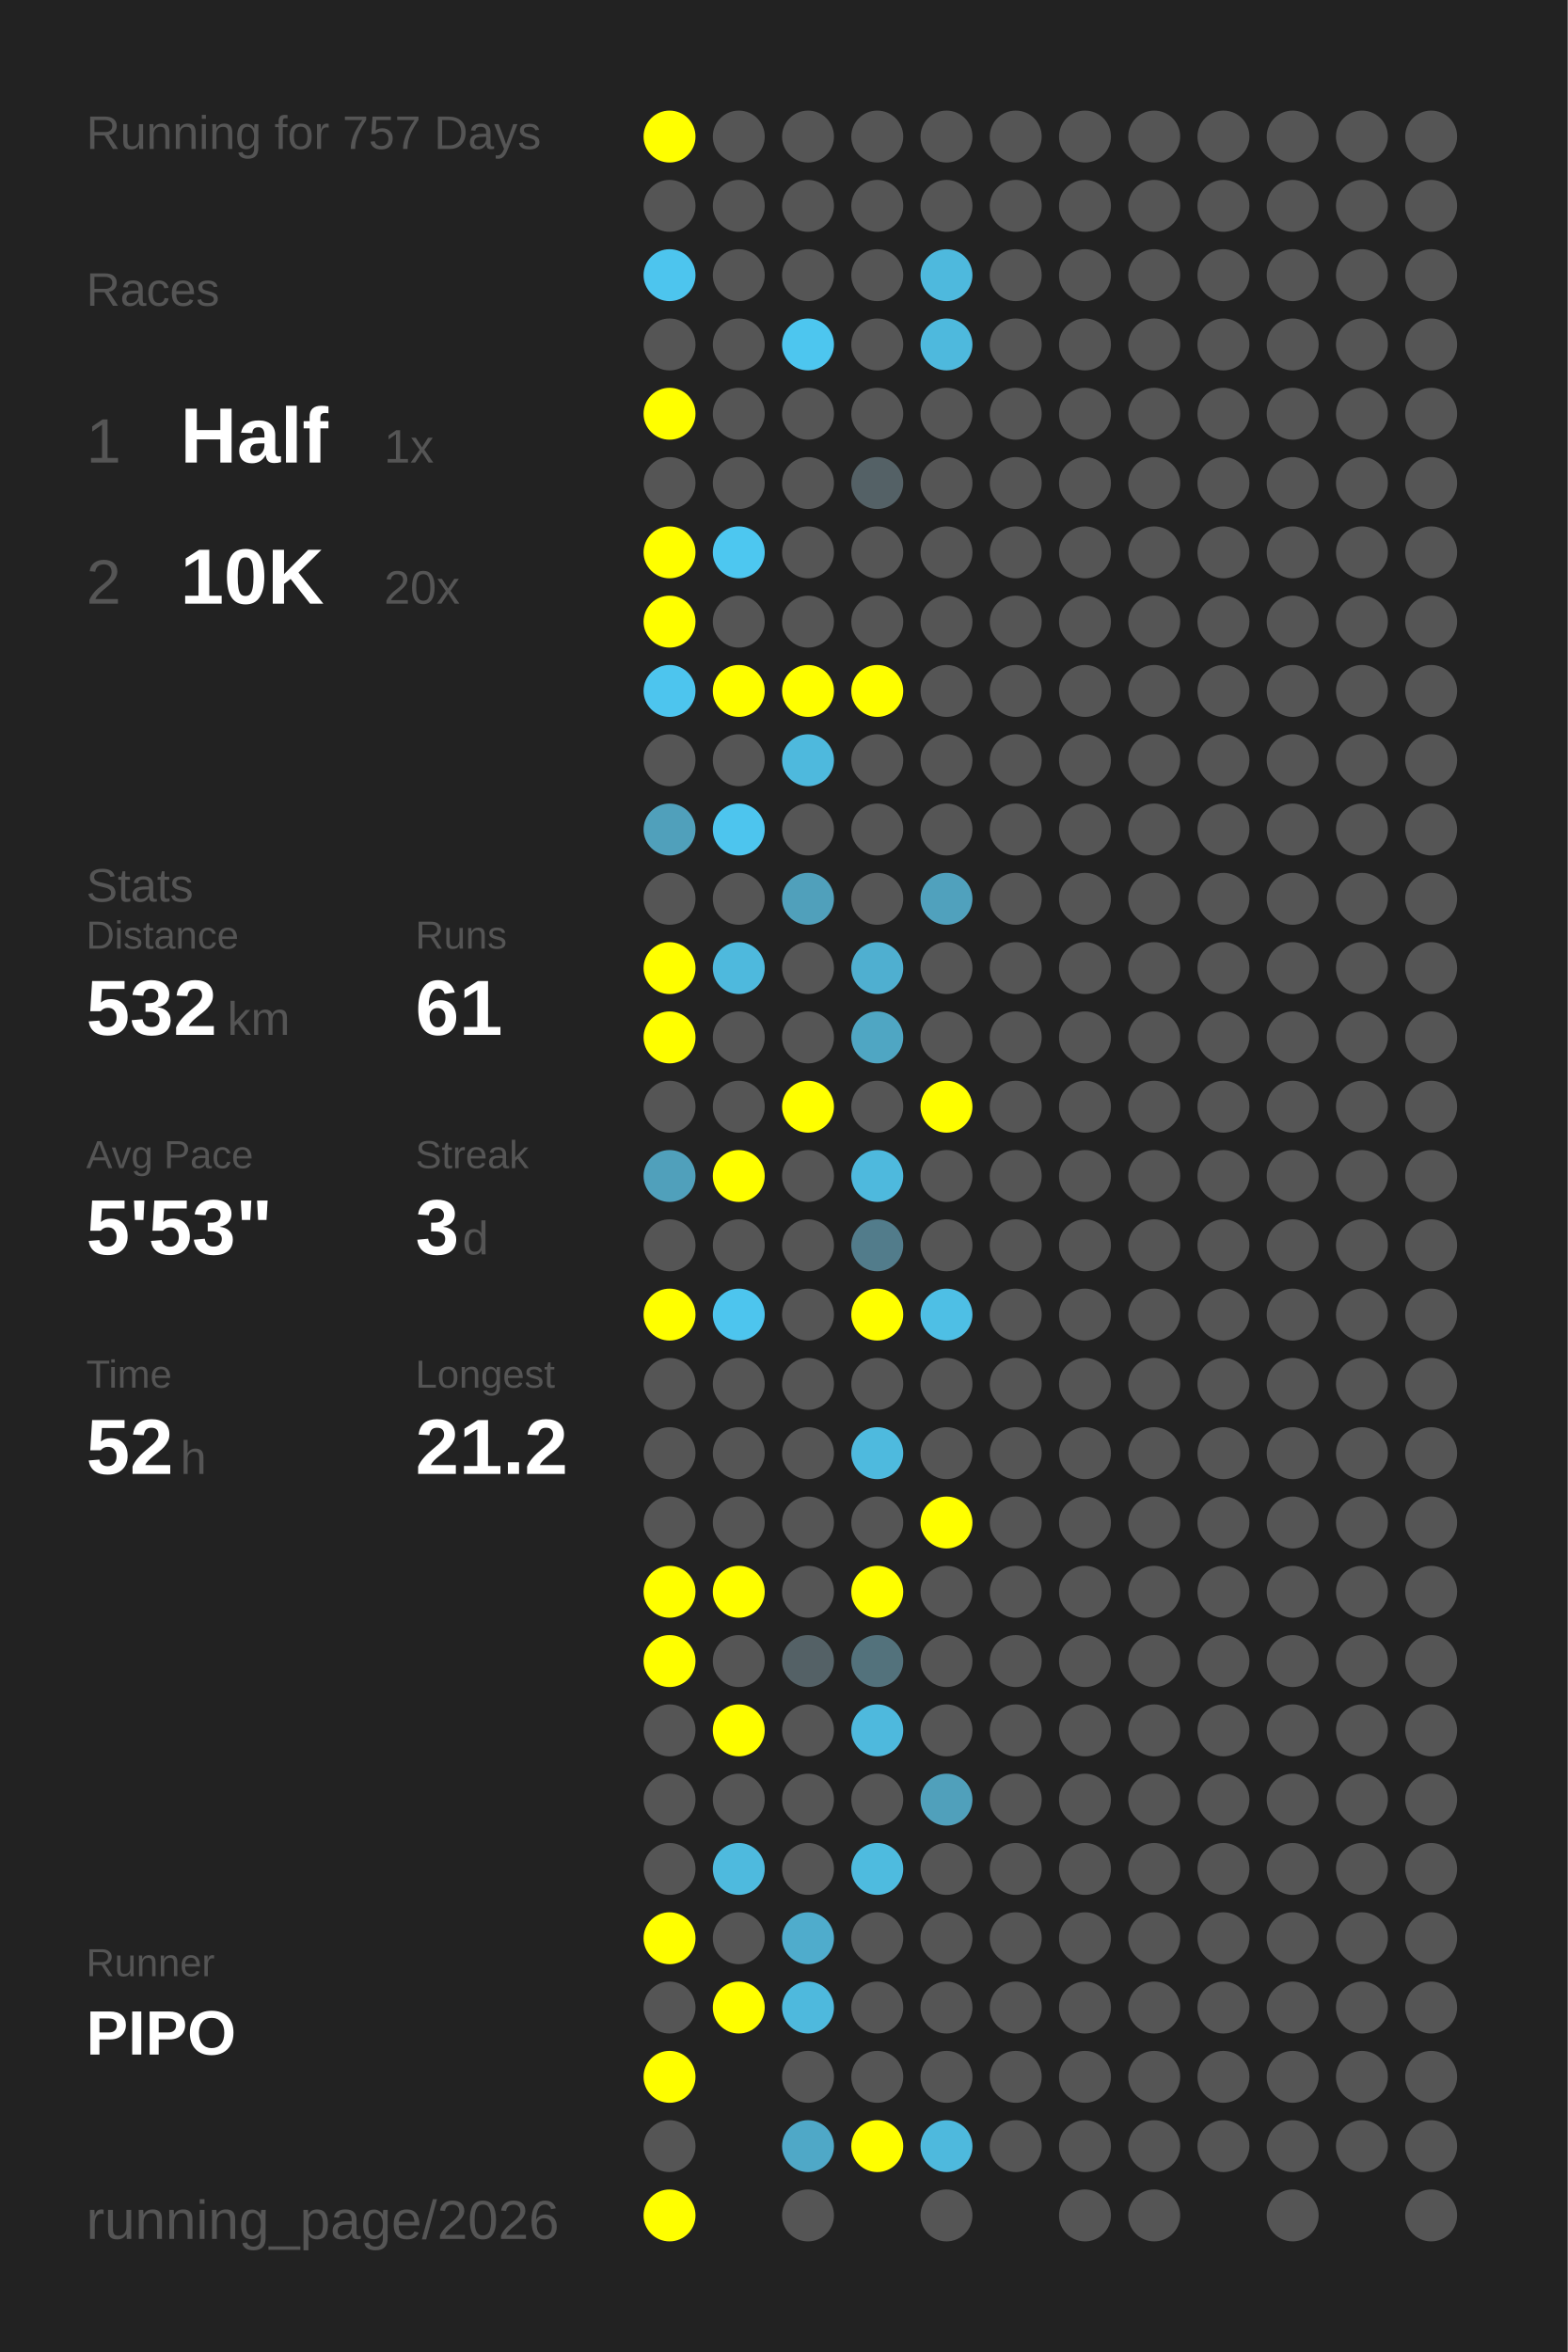
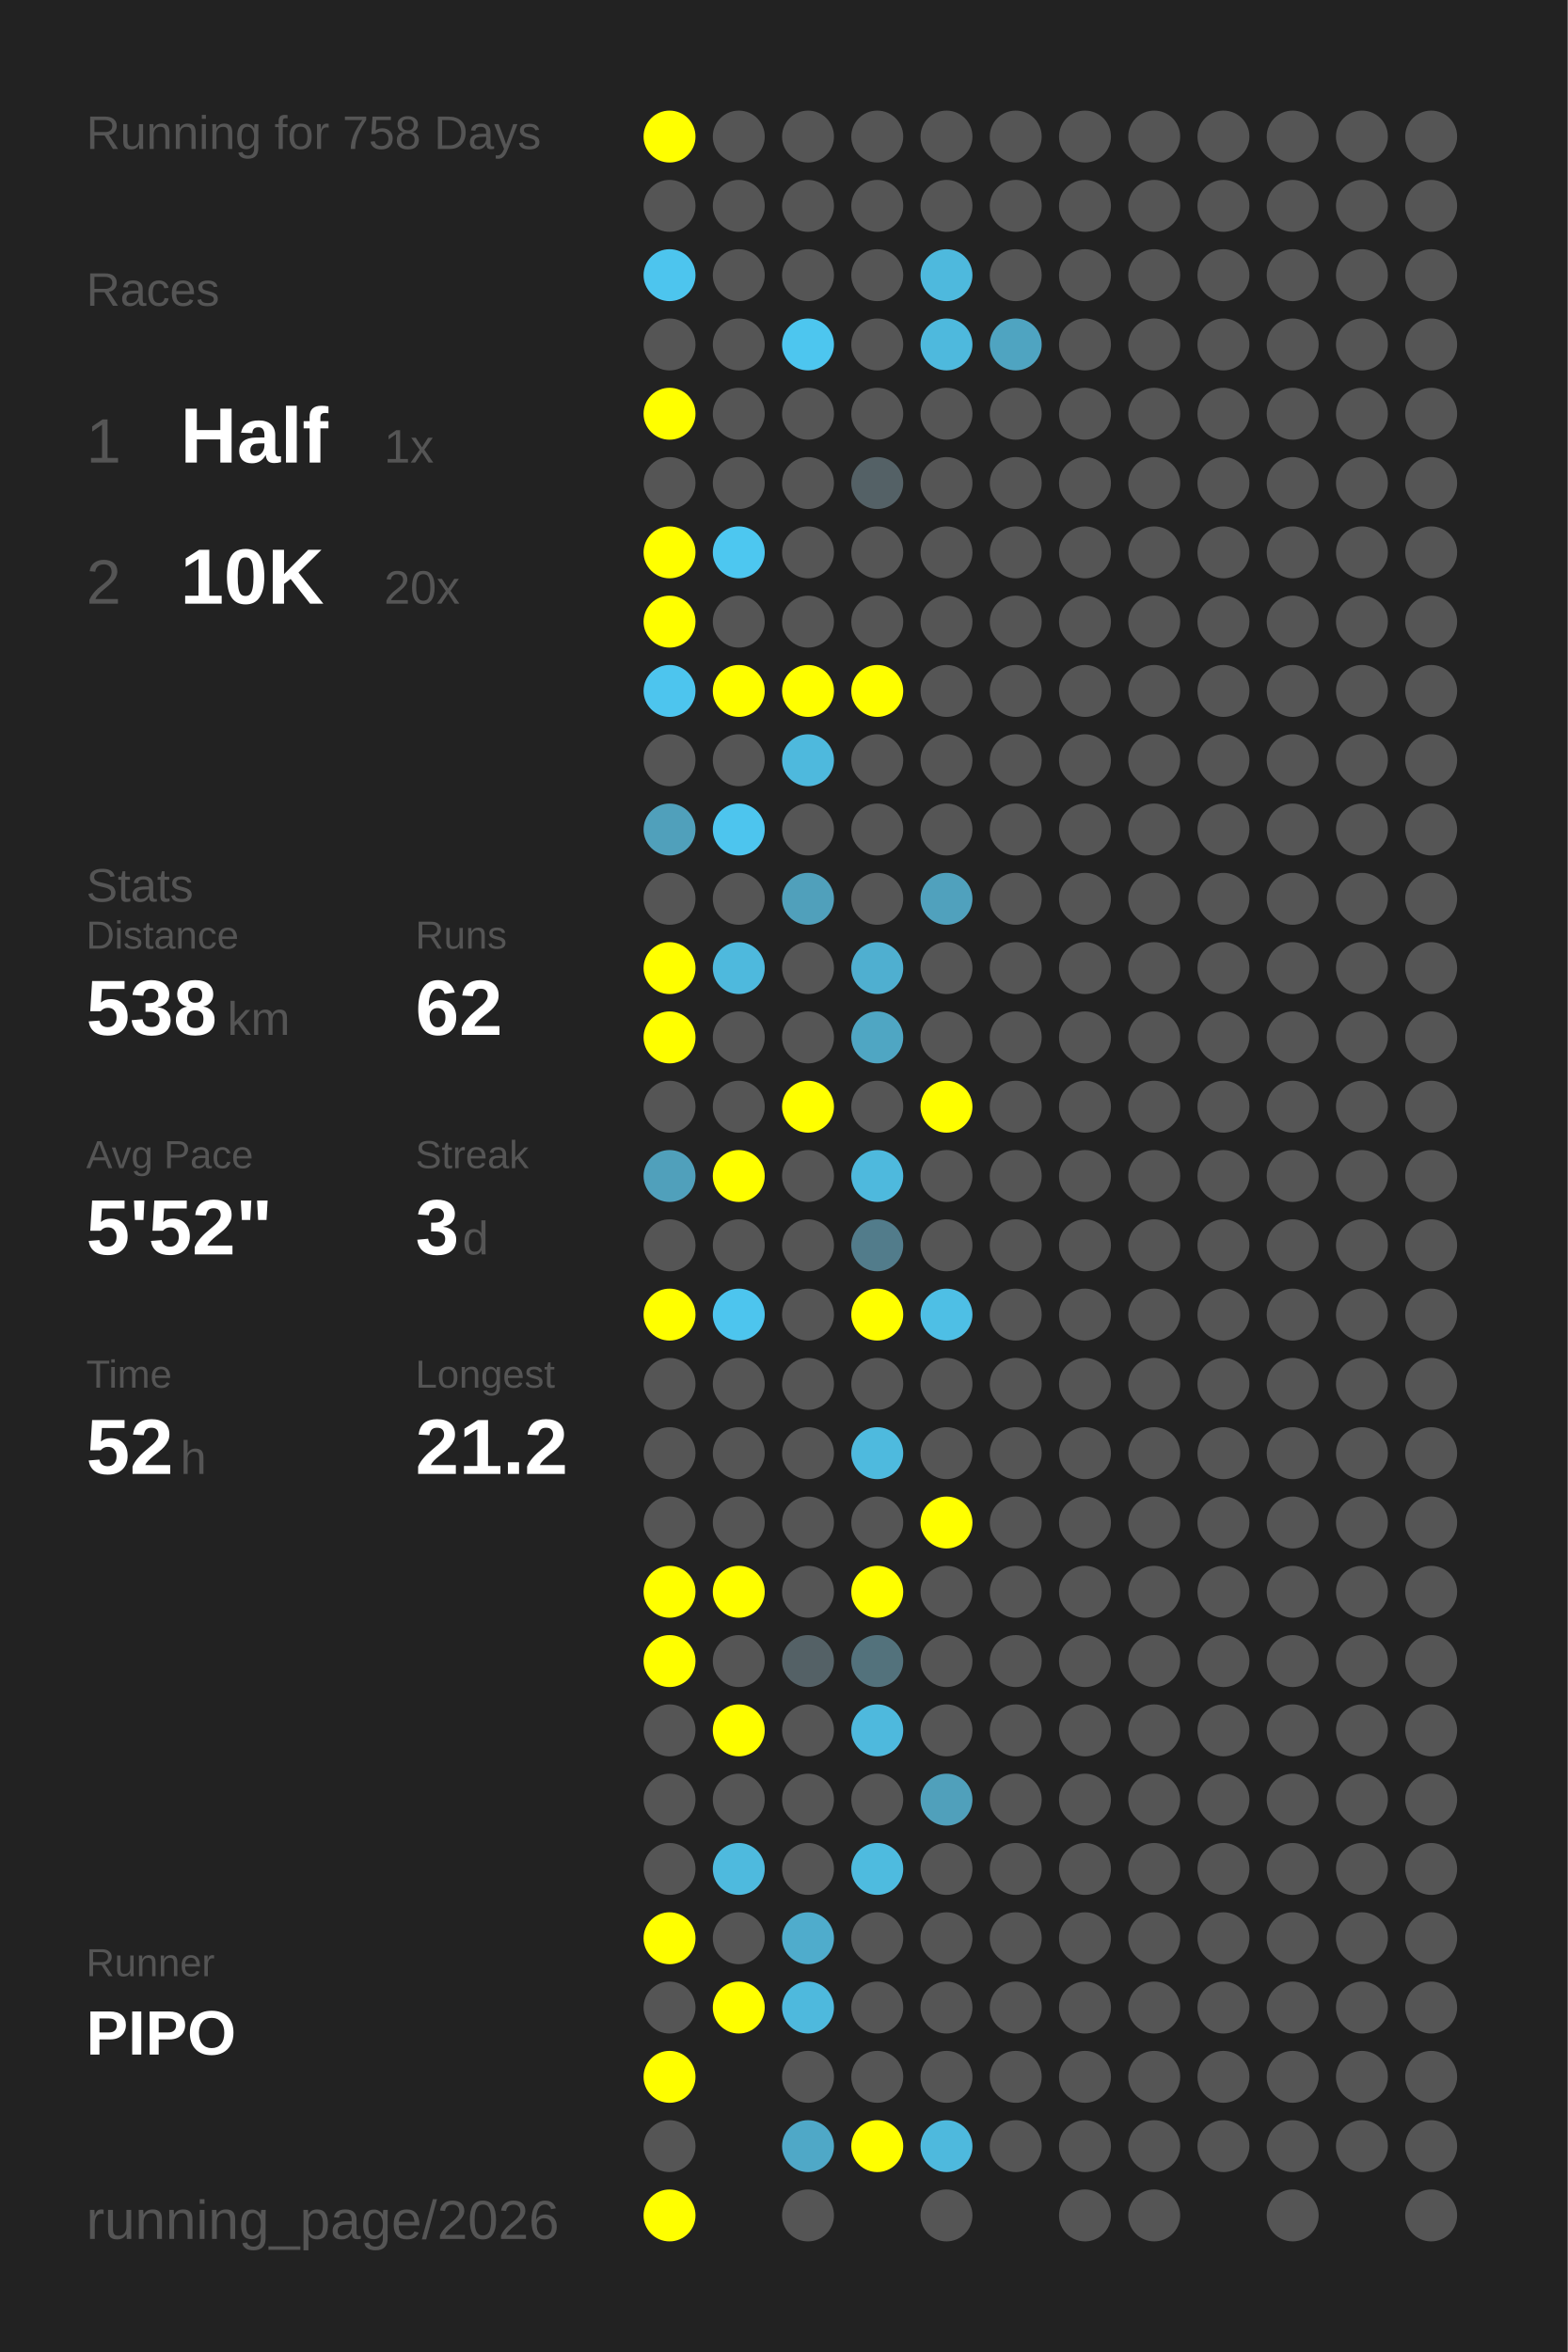
<svg xmlns="http://www.w3.org/2000/svg" baseProfile="full" height="300mm" version="1.1" viewBox="0,0,200,300" width="200mm">
  <defs />
  <rect fill="#222222" height="300" width="200" x="0" y="0" />
-   <text fill="#555555" style="font-size:6px; font-family:Arial;" x="11" y="19">Running for 757 Days</text>
+   <text fill="#555555" style="font-size:6px; font-family:Arial;" x="11" y="19">Running for 758 Days</text>
  <text fill="#555555" style="font-size:6px; font-family:Arial;" x="11" y="39">Races</text>
  <text fill="#555555" style="font-size:8px; font-family:Arial;" x="11" y="59">1</text>
  <text fill="#FFFFFF" style="font-size:10px; font-family:Arial; font-weight:bold;" x="23" y="59">Half</text>
  <text fill="#555555" style="font-size:6px; font-family:Arial;" x="49" y="59">1x</text>
  <text fill="#555555" style="font-size:8px; font-family:Arial;" x="11" y="77">2</text>
  <text fill="#FFFFFF" style="font-size:10px; font-family:Arial; font-weight:bold;" x="23" y="77">10K</text>
  <text fill="#555555" style="font-size:6px; font-family:Arial;" x="49" y="77">20x</text>
  <text fill="#555555" style="font-size:6px; font-family:Arial;" x="11" y="115">Stats</text>
  <text fill="#555555" style="font-size:5px; font-family:Arial;" x="11" y="121">Distance</text>
-   <text fill="#FFFFFF" style="font-size:10px; font-family:Arial; font-weight:bold;" x="11" y="132">532</text>
+   <text fill="#FFFFFF" style="font-size:10px; font-family:Arial; font-weight:bold;" x="11" y="132">538</text>
  <text fill="#555555" style="font-size:6px; font-family:Arial;" x="29" y="132">km</text>
  <text fill="#555555" style="font-size:5px; font-family:Arial;" x="53" y="121">Runs</text>
-   <text fill="#FFFFFF" style="font-size:10px; font-family:Arial; font-weight:bold;" x="53" y="132">61</text>
+   <text fill="#FFFFFF" style="font-size:10px; font-family:Arial; font-weight:bold;" x="53" y="132">62</text>
  <text fill="#555555" style="font-size:5px; font-family:Arial;" x="11" y="149">Avg Pace</text>
-   <text fill="#FFFFFF" style="font-size:10px; font-family:Arial; font-weight:bold;" x="11" y="160">5'53"</text>
+   <text fill="#FFFFFF" style="font-size:10px; font-family:Arial; font-weight:bold;" x="11" y="160">5'52"</text>
  <text fill="#555555" style="font-size:5px; font-family:Arial;" x="53" y="149">Streak</text>
  <text fill="#FFFFFF" style="font-size:10px; font-family:Arial; font-weight:bold;" x="53" y="160">3</text>
  <text fill="#555555" style="font-size:6px; font-family:Arial;" x="59" y="160">d</text>
  <text fill="#555555" style="font-size:5px; font-family:Arial;" x="11" y="177">Time</text>
  <text fill="#FFFFFF" style="font-size:10px; font-family:Arial; font-weight:bold;" x="11" y="188">52</text>
  <text fill="#555555" style="font-size:6px; font-family:Arial;" x="23" y="188">h</text>
  <text fill="#555555" style="font-size:5px; font-family:Arial;" x="53" y="177">Longest</text>
  <text fill="#FFFFFF" style="font-size:10px; font-family:Arial; font-weight:bold;" x="53" y="188">21.2</text>
  <text fill="#555555" style="font-size:5px; font-family:Arial;" x="11" y="252.065">Runner</text>
  <text fill="#FFFFFF" style="font-size:8px; font-family:Arial; font-weight:bold;" x="11" y="262.065">PIPO</text>
  <text fill="#555555" style="font-size:7px; font-family:Arial;" x="11" y="285.581">running_page/2026</text>
  <circle cx="85.417" cy="17.419" fill="#FFFF00" r="3.312" />
  <circle cx="85.417" cy="26.258" fill="#555555" r="3.312" />
  <circle cx="85.417" cy="35.097" fill="#4dc5ee" r="3.312" />
  <circle cx="85.417" cy="43.935" fill="#555555" r="3.312" />
  <circle cx="85.417" cy="52.774" fill="#FFFF00" r="3.312" />
  <circle cx="85.417" cy="61.613" fill="#555555" r="3.312" />
  <circle cx="85.417" cy="70.452" fill="#FFFF00" r="3.312" />
  <circle cx="85.417" cy="79.29" fill="#FFFF00" r="3.312" />
  <circle cx="85.417" cy="88.129" fill="#4dc5ee" r="3.312" />
  <circle cx="85.417" cy="96.968" fill="#555555" r="3.312" />
  <circle cx="85.417" cy="105.806" fill="#50a0bb" r="3.312" />
  <circle cx="85.417" cy="114.645" fill="#555555" r="3.312" />
  <circle cx="85.417" cy="123.484" fill="#FFFF00" r="3.312" />
  <circle cx="85.417" cy="132.323" fill="#FFFF00" r="3.312" />
  <circle cx="85.417" cy="141.161" fill="#555555" r="3.312" />
  <circle cx="85.417" cy="150" fill="#50a0bb" r="3.312" />
  <circle cx="85.417" cy="158.839" fill="#555555" r="3.312" />
  <circle cx="85.417" cy="167.677" fill="#FFFF00" r="3.312" />
  <circle cx="85.417" cy="176.516" fill="#555555" r="3.312" />
  <circle cx="85.417" cy="185.355" fill="#555555" r="3.312" />
  <circle cx="85.417" cy="194.194" fill="#555555" r="3.312" />
  <circle cx="85.417" cy="203.032" fill="#FFFF00" r="3.312" />
  <circle cx="85.417" cy="211.871" fill="#FFFF00" r="3.312" />
  <circle cx="85.417" cy="220.71" fill="#555555" r="3.312" />
  <circle cx="85.417" cy="229.548" fill="#555555" r="3.312" />
  <circle cx="85.417" cy="238.387" fill="#555555" r="3.312" />
  <circle cx="85.417" cy="247.226" fill="#FFFF00" r="3.312" />
  <circle cx="85.417" cy="256.065" fill="#555555" r="3.312" />
  <circle cx="85.417" cy="264.903" fill="#FFFF00" r="3.312" />
  <circle cx="85.417" cy="273.742" fill="#555555" r="3.312" />
  <circle cx="85.417" cy="282.581" fill="#FFFF00" r="3.312" />
  <circle cx="94.25" cy="17.419" fill="#555555" r="3.312" />
  <circle cx="94.25" cy="26.258" fill="#555555" r="3.312" />
  <circle cx="94.25" cy="35.097" fill="#555555" r="3.312" />
  <circle cx="94.25" cy="43.935" fill="#555555" r="3.312" />
  <circle cx="94.25" cy="52.774" fill="#555555" r="3.312" />
  <circle cx="94.25" cy="61.613" fill="#555555" r="3.312" />
  <circle cx="94.25" cy="70.452" fill="#4dc7f0" r="3.312" />
  <circle cx="94.25" cy="79.29" fill="#555555" r="3.312" />
  <circle cx="94.25" cy="88.129" fill="#FFFF00" r="3.312" />
  <circle cx="94.25" cy="96.968" fill="#555555" r="3.312" />
  <circle cx="94.25" cy="105.806" fill="#4dc5ee" r="3.312" />
  <circle cx="94.25" cy="114.645" fill="#555555" r="3.312" />
  <circle cx="94.25" cy="123.484" fill="#4eb9dd" r="3.312" />
  <circle cx="94.25" cy="132.323" fill="#555555" r="3.312" />
  <circle cx="94.25" cy="141.161" fill="#555555" r="3.312" />
  <circle cx="94.25" cy="150" fill="#FFFF00" r="3.312" />
  <circle cx="94.25" cy="158.839" fill="#555555" r="3.312" />
  <circle cx="94.25" cy="167.677" fill="#4dc5ee" r="3.312" />
  <circle cx="94.25" cy="176.516" fill="#555555" r="3.312" />
  <circle cx="94.25" cy="185.355" fill="#555555" r="3.312" />
  <circle cx="94.25" cy="194.194" fill="#555555" r="3.312" />
  <circle cx="94.25" cy="203.032" fill="#FFFF00" r="3.312" />
  <circle cx="94.25" cy="211.871" fill="#555555" r="3.312" />
  <circle cx="94.25" cy="220.71" fill="#FFFF00" r="3.312" />
  <circle cx="94.25" cy="229.548" fill="#555555" r="3.312" />
  <circle cx="94.25" cy="238.387" fill="#4ebade" r="3.312" />
  <circle cx="94.25" cy="247.226" fill="#555555" r="3.312" />
  <circle cx="94.25" cy="256.065" fill="#FFFF00" r="3.312" />
  <circle cx="103.083" cy="17.419" fill="#555555" r="3.312" />
  <circle cx="103.083" cy="26.258" fill="#555555" r="3.312" />
  <circle cx="103.083" cy="35.097" fill="#555555" r="3.312" />
  <circle cx="103.083" cy="43.935" fill="#4dc6ef" r="3.312" />
  <circle cx="103.083" cy="52.774" fill="#555555" r="3.312" />
  <circle cx="103.083" cy="61.613" fill="#555555" r="3.312" />
  <circle cx="103.083" cy="70.452" fill="#555555" r="3.312" />
  <circle cx="103.083" cy="79.29" fill="#555555" r="3.312" />
  <circle cx="103.083" cy="88.129" fill="#FFFF00" r="3.312" />
  <circle cx="103.083" cy="96.968" fill="#4eb9dd" r="3.312" />
  <circle cx="103.083" cy="105.806" fill="#555555" r="3.312" />
  <circle cx="103.083" cy="114.645" fill="#50a0bb" r="3.312" />
  <circle cx="103.083" cy="123.484" fill="#555555" r="3.312" />
  <circle cx="103.083" cy="132.323" fill="#555555" r="3.312" />
  <circle cx="103.083" cy="141.161" fill="#FFFF00" r="3.312" />
  <circle cx="103.083" cy="150" fill="#555555" r="3.312" />
  <circle cx="103.083" cy="158.839" fill="#555555" r="3.312" />
  <circle cx="103.083" cy="167.677" fill="#555555" r="3.312" />
  <circle cx="103.083" cy="176.516" fill="#555555" r="3.312" />
  <circle cx="103.083" cy="185.355" fill="#555555" r="3.312" />
  <circle cx="103.083" cy="194.194" fill="#555555" r="3.312" />
  <circle cx="103.083" cy="203.032" fill="#555555" r="3.312" />
  <circle cx="103.083" cy="211.871" fill="#546166" r="3.312" />
  <circle cx="103.083" cy="220.71" fill="#555555" r="3.312" />
  <circle cx="103.083" cy="229.548" fill="#555555" r="3.312" />
  <circle cx="103.083" cy="238.387" fill="#555555" r="3.312" />
  <circle cx="103.083" cy="247.226" fill="#4faccc" r="3.312" />
  <circle cx="103.083" cy="256.065" fill="#4eb9dd" r="3.312" />
  <circle cx="103.083" cy="264.903" fill="#555555" r="3.312" />
  <circle cx="103.083" cy="273.742" fill="#4fa8c7" r="3.312" />
  <circle cx="103.083" cy="282.581" fill="#555555" r="3.312" />
  <circle cx="111.917" cy="17.419" fill="#555555" r="3.312" />
  <circle cx="111.917" cy="26.258" fill="#555555" r="3.312" />
  <circle cx="111.917" cy="35.097" fill="#555555" r="3.312" />
  <circle cx="111.917" cy="43.935" fill="#555555" r="3.312" />
  <circle cx="111.917" cy="52.774" fill="#555555" r="3.312" />
  <circle cx="111.917" cy="61.613" fill="#546166" r="3.312" />
  <circle cx="111.917" cy="70.452" fill="#555555" r="3.312" />
  <circle cx="111.917" cy="79.29" fill="#555555" r="3.312" />
  <circle cx="111.917" cy="88.129" fill="#FFFF00" r="3.312" />
  <circle cx="111.917" cy="96.968" fill="#555555" r="3.312" />
  <circle cx="111.917" cy="105.806" fill="#555555" r="3.312" />
  <circle cx="111.917" cy="114.645" fill="#555555" r="3.312" />
  <circle cx="111.917" cy="123.484" fill="#4fafd0" r="3.312" />
  <circle cx="111.917" cy="132.323" fill="#4fa6c3" r="3.312" />
  <circle cx="111.917" cy="141.161" fill="#555555" r="3.312" />
  <circle cx="111.917" cy="150" fill="#4eb9dd" r="3.312" />
  <circle cx="111.917" cy="158.839" fill="#527c8b" r="3.312" />
  <circle cx="111.917" cy="167.677" fill="#FFFF00" r="3.312" />
  <circle cx="111.917" cy="176.516" fill="#555555" r="3.312" />
  <circle cx="111.917" cy="185.355" fill="#4ebade" r="3.312" />
  <circle cx="111.917" cy="194.194" fill="#555555" r="3.312" />
  <circle cx="111.917" cy="203.032" fill="#FFFF00" r="3.312" />
  <circle cx="111.917" cy="211.871" fill="#53727c" r="3.312" />
  <circle cx="111.917" cy="220.71" fill="#4eb9dd" r="3.312" />
  <circle cx="111.917" cy="229.548" fill="#555555" r="3.312" />
  <circle cx="111.917" cy="238.387" fill="#4ebbdf" r="3.312" />
  <circle cx="111.917" cy="247.226" fill="#555555" r="3.312" />
  <circle cx="111.917" cy="256.065" fill="#555555" r="3.312" />
  <circle cx="111.917" cy="264.903" fill="#555555" r="3.312" />
  <circle cx="111.917" cy="273.742" fill="#FFFF00" r="3.312" />
  <circle cx="120.75" cy="17.419" fill="#555555" r="3.312" />
  <circle cx="120.75" cy="26.258" fill="#555555" r="3.312" />
  <circle cx="120.75" cy="35.097" fill="#4eb9dd" r="3.312" />
  <circle cx="120.75" cy="43.935" fill="#4eb9dd" r="3.312" />
  <circle cx="120.75" cy="52.774" fill="#555555" r="3.312" />
  <circle cx="120.75" cy="61.613" fill="#555555" r="3.312" />
  <circle cx="120.75" cy="70.452" fill="#555555" r="3.312" />
  <circle cx="120.75" cy="79.29" fill="#555555" r="3.312" />
  <circle cx="120.75" cy="88.129" fill="#555555" r="3.312" />
  <circle cx="120.75" cy="96.968" fill="#555555" r="3.312" />
  <circle cx="120.75" cy="105.806" fill="#555555" r="3.312" />
  <circle cx="120.75" cy="114.645" fill="#50a1bd" r="3.312" />
  <circle cx="120.75" cy="123.484" fill="#555555" r="3.312" />
  <circle cx="120.75" cy="132.323" fill="#555555" r="3.312" />
  <circle cx="120.75" cy="141.161" fill="#FFFF00" r="3.312" />
  <circle cx="120.75" cy="150" fill="#555555" r="3.312" />
  <circle cx="120.75" cy="158.839" fill="#555555" r="3.312" />
  <circle cx="120.75" cy="167.677" fill="#4ebfe5" r="3.312" />
  <circle cx="120.75" cy="176.516" fill="#555555" r="3.312" />
  <circle cx="120.75" cy="185.355" fill="#555555" r="3.312" />
  <circle cx="120.75" cy="194.194" fill="#FFFF00" r="3.312" />
  <circle cx="120.75" cy="203.032" fill="#555555" r="3.312" />
  <circle cx="120.75" cy="211.871" fill="#555555" r="3.312" />
  <circle cx="120.75" cy="220.71" fill="#555555" r="3.312" />
  <circle cx="120.75" cy="229.548" fill="#50a0bb" r="3.312" />
  <circle cx="120.75" cy="238.387" fill="#555555" r="3.312" />
  <circle cx="120.75" cy="247.226" fill="#555555" r="3.312" />
  <circle cx="120.75" cy="256.065" fill="#555555" r="3.312" />
  <circle cx="120.75" cy="264.903" fill="#555555" r="3.312" />
  <circle cx="120.75" cy="273.742" fill="#4eb9dd" r="3.312" />
  <circle cx="120.75" cy="282.581" fill="#555555" r="3.312" />
  <circle cx="129.583" cy="17.419" fill="#555555" r="3.312" />
  <circle cx="129.583" cy="26.258" fill="#555555" r="3.312" />
  <circle cx="129.583" cy="35.097" fill="#555555" r="3.312" />
-   <circle cx="129.583" cy="43.935" fill="#555555" r="3.312" />
+   <circle cx="129.583" cy="43.935" fill="#4fa4c1" r="3.312" />
  <circle cx="129.583" cy="52.774" fill="#555555" r="3.312" />
  <circle cx="129.583" cy="61.613" fill="#555555" r="3.312" />
  <circle cx="129.583" cy="70.452" fill="#555555" r="3.312" />
  <circle cx="129.583" cy="79.29" fill="#555555" r="3.312" />
  <circle cx="129.583" cy="88.129" fill="#555555" r="3.312" />
  <circle cx="129.583" cy="96.968" fill="#555555" r="3.312" />
  <circle cx="129.583" cy="105.806" fill="#555555" r="3.312" />
  <circle cx="129.583" cy="114.645" fill="#555555" r="3.312" />
  <circle cx="129.583" cy="123.484" fill="#555555" r="3.312" />
  <circle cx="129.583" cy="132.323" fill="#555555" r="3.312" />
  <circle cx="129.583" cy="141.161" fill="#555555" r="3.312" />
  <circle cx="129.583" cy="150" fill="#555555" r="3.312" />
  <circle cx="129.583" cy="158.839" fill="#555555" r="3.312" />
  <circle cx="129.583" cy="167.677" fill="#555555" r="3.312" />
  <circle cx="129.583" cy="176.516" fill="#555555" r="3.312" />
  <circle cx="129.583" cy="185.355" fill="#555555" r="3.312" />
  <circle cx="129.583" cy="194.194" fill="#555555" r="3.312" />
  <circle cx="129.583" cy="203.032" fill="#555555" r="3.312" />
  <circle cx="129.583" cy="211.871" fill="#555555" r="3.312" />
  <circle cx="129.583" cy="220.71" fill="#555555" r="3.312" />
  <circle cx="129.583" cy="229.548" fill="#555555" r="3.312" />
  <circle cx="129.583" cy="238.387" fill="#555555" r="3.312" />
  <circle cx="129.583" cy="247.226" fill="#555555" r="3.312" />
  <circle cx="129.583" cy="256.065" fill="#555555" r="3.312" />
  <circle cx="129.583" cy="264.903" fill="#555555" r="3.312" />
  <circle cx="129.583" cy="273.742" fill="#555555" r="3.312" />
  <circle cx="138.417" cy="17.419" fill="#555555" r="3.312" />
  <circle cx="138.417" cy="26.258" fill="#555555" r="3.312" />
  <circle cx="138.417" cy="35.097" fill="#555555" r="3.312" />
  <circle cx="138.417" cy="43.935" fill="#555555" r="3.312" />
  <circle cx="138.417" cy="52.774" fill="#555555" r="3.312" />
  <circle cx="138.417" cy="61.613" fill="#555555" r="3.312" />
  <circle cx="138.417" cy="70.452" fill="#555555" r="3.312" />
  <circle cx="138.417" cy="79.29" fill="#555555" r="3.312" />
  <circle cx="138.417" cy="88.129" fill="#555555" r="3.312" />
  <circle cx="138.417" cy="96.968" fill="#555555" r="3.312" />
  <circle cx="138.417" cy="105.806" fill="#555555" r="3.312" />
  <circle cx="138.417" cy="114.645" fill="#555555" r="3.312" />
  <circle cx="138.417" cy="123.484" fill="#555555" r="3.312" />
  <circle cx="138.417" cy="132.323" fill="#555555" r="3.312" />
  <circle cx="138.417" cy="141.161" fill="#555555" r="3.312" />
  <circle cx="138.417" cy="150" fill="#555555" r="3.312" />
  <circle cx="138.417" cy="158.839" fill="#555555" r="3.312" />
  <circle cx="138.417" cy="167.677" fill="#555555" r="3.312" />
  <circle cx="138.417" cy="176.516" fill="#555555" r="3.312" />
  <circle cx="138.417" cy="185.355" fill="#555555" r="3.312" />
  <circle cx="138.417" cy="194.194" fill="#555555" r="3.312" />
  <circle cx="138.417" cy="203.032" fill="#555555" r="3.312" />
  <circle cx="138.417" cy="211.871" fill="#555555" r="3.312" />
  <circle cx="138.417" cy="220.71" fill="#555555" r="3.312" />
  <circle cx="138.417" cy="229.548" fill="#555555" r="3.312" />
  <circle cx="138.417" cy="238.387" fill="#555555" r="3.312" />
  <circle cx="138.417" cy="247.226" fill="#555555" r="3.312" />
  <circle cx="138.417" cy="256.065" fill="#555555" r="3.312" />
  <circle cx="138.417" cy="264.903" fill="#555555" r="3.312" />
  <circle cx="138.417" cy="273.742" fill="#555555" r="3.312" />
  <circle cx="138.417" cy="282.581" fill="#555555" r="3.312" />
  <circle cx="147.25" cy="17.419" fill="#555555" r="3.312" />
  <circle cx="147.25" cy="26.258" fill="#555555" r="3.312" />
  <circle cx="147.25" cy="35.097" fill="#555555" r="3.312" />
  <circle cx="147.25" cy="43.935" fill="#555555" r="3.312" />
  <circle cx="147.25" cy="52.774" fill="#555555" r="3.312" />
  <circle cx="147.25" cy="61.613" fill="#555555" r="3.312" />
  <circle cx="147.25" cy="70.452" fill="#555555" r="3.312" />
  <circle cx="147.25" cy="79.29" fill="#555555" r="3.312" />
  <circle cx="147.25" cy="88.129" fill="#555555" r="3.312" />
  <circle cx="147.25" cy="96.968" fill="#555555" r="3.312" />
  <circle cx="147.25" cy="105.806" fill="#555555" r="3.312" />
  <circle cx="147.25" cy="114.645" fill="#555555" r="3.312" />
  <circle cx="147.25" cy="123.484" fill="#555555" r="3.312" />
  <circle cx="147.25" cy="132.323" fill="#555555" r="3.312" />
  <circle cx="147.25" cy="141.161" fill="#555555" r="3.312" />
  <circle cx="147.25" cy="150" fill="#555555" r="3.312" />
  <circle cx="147.25" cy="158.839" fill="#555555" r="3.312" />
  <circle cx="147.25" cy="167.677" fill="#555555" r="3.312" />
  <circle cx="147.25" cy="176.516" fill="#555555" r="3.312" />
  <circle cx="147.25" cy="185.355" fill="#555555" r="3.312" />
  <circle cx="147.25" cy="194.194" fill="#555555" r="3.312" />
  <circle cx="147.25" cy="203.032" fill="#555555" r="3.312" />
  <circle cx="147.25" cy="211.871" fill="#555555" r="3.312" />
  <circle cx="147.25" cy="220.71" fill="#555555" r="3.312" />
  <circle cx="147.25" cy="229.548" fill="#555555" r="3.312" />
  <circle cx="147.25" cy="238.387" fill="#555555" r="3.312" />
  <circle cx="147.25" cy="247.226" fill="#555555" r="3.312" />
  <circle cx="147.25" cy="256.065" fill="#555555" r="3.312" />
  <circle cx="147.25" cy="264.903" fill="#555555" r="3.312" />
  <circle cx="147.25" cy="273.742" fill="#555555" r="3.312" />
  <circle cx="147.25" cy="282.581" fill="#555555" r="3.312" />
  <circle cx="156.083" cy="17.419" fill="#555555" r="3.312" />
  <circle cx="156.083" cy="26.258" fill="#555555" r="3.312" />
  <circle cx="156.083" cy="35.097" fill="#555555" r="3.312" />
  <circle cx="156.083" cy="43.935" fill="#555555" r="3.312" />
  <circle cx="156.083" cy="52.774" fill="#555555" r="3.312" />
  <circle cx="156.083" cy="61.613" fill="#555555" r="3.312" />
  <circle cx="156.083" cy="70.452" fill="#555555" r="3.312" />
  <circle cx="156.083" cy="79.29" fill="#555555" r="3.312" />
  <circle cx="156.083" cy="88.129" fill="#555555" r="3.312" />
  <circle cx="156.083" cy="96.968" fill="#555555" r="3.312" />
  <circle cx="156.083" cy="105.806" fill="#555555" r="3.312" />
  <circle cx="156.083" cy="114.645" fill="#555555" r="3.312" />
  <circle cx="156.083" cy="123.484" fill="#555555" r="3.312" />
  <circle cx="156.083" cy="132.323" fill="#555555" r="3.312" />
  <circle cx="156.083" cy="141.161" fill="#555555" r="3.312" />
  <circle cx="156.083" cy="150" fill="#555555" r="3.312" />
  <circle cx="156.083" cy="158.839" fill="#555555" r="3.312" />
  <circle cx="156.083" cy="167.677" fill="#555555" r="3.312" />
  <circle cx="156.083" cy="176.516" fill="#555555" r="3.312" />
  <circle cx="156.083" cy="185.355" fill="#555555" r="3.312" />
  <circle cx="156.083" cy="194.194" fill="#555555" r="3.312" />
  <circle cx="156.083" cy="203.032" fill="#555555" r="3.312" />
  <circle cx="156.083" cy="211.871" fill="#555555" r="3.312" />
  <circle cx="156.083" cy="220.71" fill="#555555" r="3.312" />
  <circle cx="156.083" cy="229.548" fill="#555555" r="3.312" />
  <circle cx="156.083" cy="238.387" fill="#555555" r="3.312" />
  <circle cx="156.083" cy="247.226" fill="#555555" r="3.312" />
  <circle cx="156.083" cy="256.065" fill="#555555" r="3.312" />
  <circle cx="156.083" cy="264.903" fill="#555555" r="3.312" />
  <circle cx="156.083" cy="273.742" fill="#555555" r="3.312" />
  <circle cx="164.917" cy="17.419" fill="#555555" r="3.312" />
  <circle cx="164.917" cy="26.258" fill="#555555" r="3.312" />
  <circle cx="164.917" cy="35.097" fill="#555555" r="3.312" />
  <circle cx="164.917" cy="43.935" fill="#555555" r="3.312" />
  <circle cx="164.917" cy="52.774" fill="#555555" r="3.312" />
  <circle cx="164.917" cy="61.613" fill="#555555" r="3.312" />
  <circle cx="164.917" cy="70.452" fill="#555555" r="3.312" />
  <circle cx="164.917" cy="79.29" fill="#555555" r="3.312" />
  <circle cx="164.917" cy="88.129" fill="#555555" r="3.312" />
  <circle cx="164.917" cy="96.968" fill="#555555" r="3.312" />
  <circle cx="164.917" cy="105.806" fill="#555555" r="3.312" />
  <circle cx="164.917" cy="114.645" fill="#555555" r="3.312" />
  <circle cx="164.917" cy="123.484" fill="#555555" r="3.312" />
  <circle cx="164.917" cy="132.323" fill="#555555" r="3.312" />
  <circle cx="164.917" cy="141.161" fill="#555555" r="3.312" />
  <circle cx="164.917" cy="150" fill="#555555" r="3.312" />
  <circle cx="164.917" cy="158.839" fill="#555555" r="3.312" />
  <circle cx="164.917" cy="167.677" fill="#555555" r="3.312" />
  <circle cx="164.917" cy="176.516" fill="#555555" r="3.312" />
  <circle cx="164.917" cy="185.355" fill="#555555" r="3.312" />
  <circle cx="164.917" cy="194.194" fill="#555555" r="3.312" />
  <circle cx="164.917" cy="203.032" fill="#555555" r="3.312" />
  <circle cx="164.917" cy="211.871" fill="#555555" r="3.312" />
  <circle cx="164.917" cy="220.71" fill="#555555" r="3.312" />
  <circle cx="164.917" cy="229.548" fill="#555555" r="3.312" />
  <circle cx="164.917" cy="238.387" fill="#555555" r="3.312" />
  <circle cx="164.917" cy="247.226" fill="#555555" r="3.312" />
  <circle cx="164.917" cy="256.065" fill="#555555" r="3.312" />
  <circle cx="164.917" cy="264.903" fill="#555555" r="3.312" />
  <circle cx="164.917" cy="273.742" fill="#555555" r="3.312" />
  <circle cx="164.917" cy="282.581" fill="#555555" r="3.312" />
  <circle cx="173.75" cy="17.419" fill="#555555" r="3.312" />
  <circle cx="173.75" cy="26.258" fill="#555555" r="3.312" />
  <circle cx="173.75" cy="35.097" fill="#555555" r="3.312" />
  <circle cx="173.75" cy="43.935" fill="#555555" r="3.312" />
  <circle cx="173.75" cy="52.774" fill="#555555" r="3.312" />
  <circle cx="173.75" cy="61.613" fill="#555555" r="3.312" />
  <circle cx="173.75" cy="70.452" fill="#555555" r="3.312" />
  <circle cx="173.75" cy="79.29" fill="#555555" r="3.312" />
  <circle cx="173.75" cy="88.129" fill="#555555" r="3.312" />
  <circle cx="173.75" cy="96.968" fill="#555555" r="3.312" />
  <circle cx="173.75" cy="105.806" fill="#555555" r="3.312" />
  <circle cx="173.75" cy="114.645" fill="#555555" r="3.312" />
  <circle cx="173.75" cy="123.484" fill="#555555" r="3.312" />
  <circle cx="173.75" cy="132.323" fill="#555555" r="3.312" />
  <circle cx="173.75" cy="141.161" fill="#555555" r="3.312" />
  <circle cx="173.75" cy="150" fill="#555555" r="3.312" />
  <circle cx="173.75" cy="158.839" fill="#555555" r="3.312" />
  <circle cx="173.75" cy="167.677" fill="#555555" r="3.312" />
  <circle cx="173.75" cy="176.516" fill="#555555" r="3.312" />
  <circle cx="173.75" cy="185.355" fill="#555555" r="3.312" />
  <circle cx="173.75" cy="194.194" fill="#555555" r="3.312" />
  <circle cx="173.75" cy="203.032" fill="#555555" r="3.312" />
  <circle cx="173.75" cy="211.871" fill="#555555" r="3.312" />
  <circle cx="173.75" cy="220.71" fill="#555555" r="3.312" />
  <circle cx="173.75" cy="229.548" fill="#555555" r="3.312" />
  <circle cx="173.75" cy="238.387" fill="#555555" r="3.312" />
  <circle cx="173.75" cy="247.226" fill="#555555" r="3.312" />
  <circle cx="173.75" cy="256.065" fill="#555555" r="3.312" />
  <circle cx="173.75" cy="264.903" fill="#555555" r="3.312" />
  <circle cx="173.75" cy="273.742" fill="#555555" r="3.312" />
  <circle cx="182.583" cy="17.419" fill="#555555" r="3.312" />
  <circle cx="182.583" cy="26.258" fill="#555555" r="3.312" />
  <circle cx="182.583" cy="35.097" fill="#555555" r="3.312" />
  <circle cx="182.583" cy="43.935" fill="#555555" r="3.312" />
  <circle cx="182.583" cy="52.774" fill="#555555" r="3.312" />
  <circle cx="182.583" cy="61.613" fill="#555555" r="3.312" />
  <circle cx="182.583" cy="70.452" fill="#555555" r="3.312" />
  <circle cx="182.583" cy="79.29" fill="#555555" r="3.312" />
  <circle cx="182.583" cy="88.129" fill="#555555" r="3.312" />
  <circle cx="182.583" cy="96.968" fill="#555555" r="3.312" />
  <circle cx="182.583" cy="105.806" fill="#555555" r="3.312" />
  <circle cx="182.583" cy="114.645" fill="#555555" r="3.312" />
  <circle cx="182.583" cy="123.484" fill="#555555" r="3.312" />
  <circle cx="182.583" cy="132.323" fill="#555555" r="3.312" />
  <circle cx="182.583" cy="141.161" fill="#555555" r="3.312" />
  <circle cx="182.583" cy="150" fill="#555555" r="3.312" />
  <circle cx="182.583" cy="158.839" fill="#555555" r="3.312" />
  <circle cx="182.583" cy="167.677" fill="#555555" r="3.312" />
  <circle cx="182.583" cy="176.516" fill="#555555" r="3.312" />
  <circle cx="182.583" cy="185.355" fill="#555555" r="3.312" />
  <circle cx="182.583" cy="194.194" fill="#555555" r="3.312" />
  <circle cx="182.583" cy="203.032" fill="#555555" r="3.312" />
  <circle cx="182.583" cy="211.871" fill="#555555" r="3.312" />
  <circle cx="182.583" cy="220.71" fill="#555555" r="3.312" />
  <circle cx="182.583" cy="229.548" fill="#555555" r="3.312" />
  <circle cx="182.583" cy="238.387" fill="#555555" r="3.312" />
  <circle cx="182.583" cy="247.226" fill="#555555" r="3.312" />
  <circle cx="182.583" cy="256.065" fill="#555555" r="3.312" />
  <circle cx="182.583" cy="264.903" fill="#555555" r="3.312" />
  <circle cx="182.583" cy="273.742" fill="#555555" r="3.312" />
  <circle cx="182.583" cy="282.581" fill="#555555" r="3.312" />
</svg>
